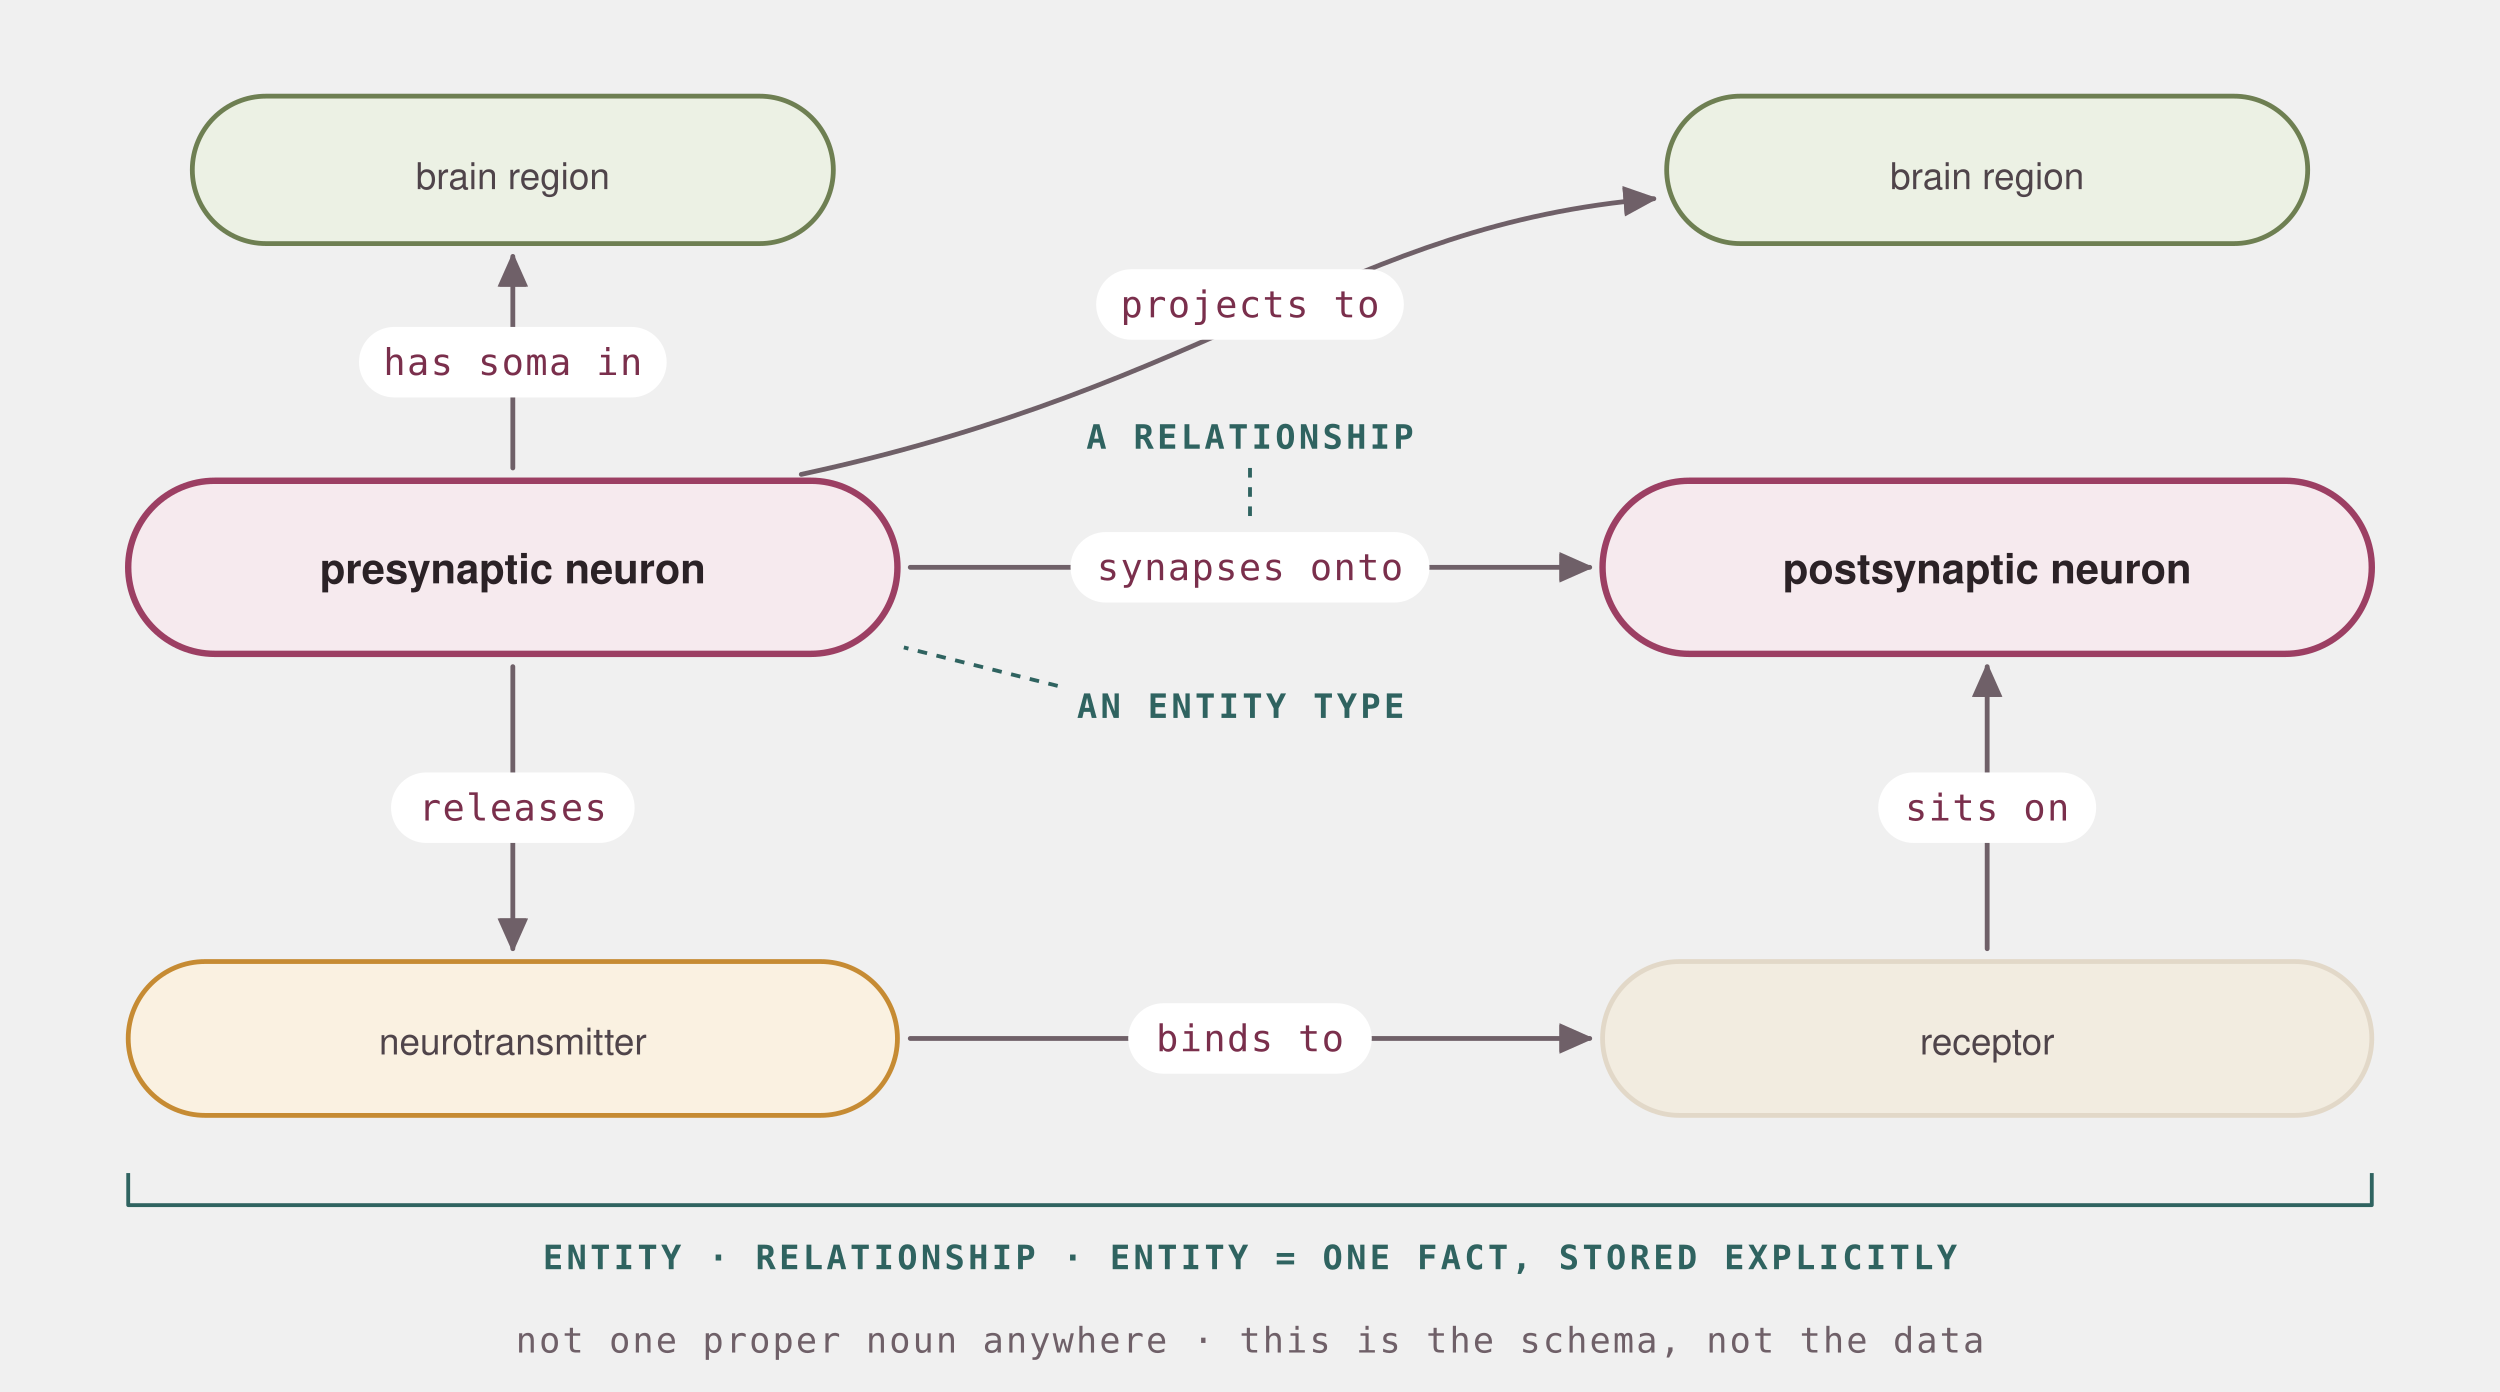
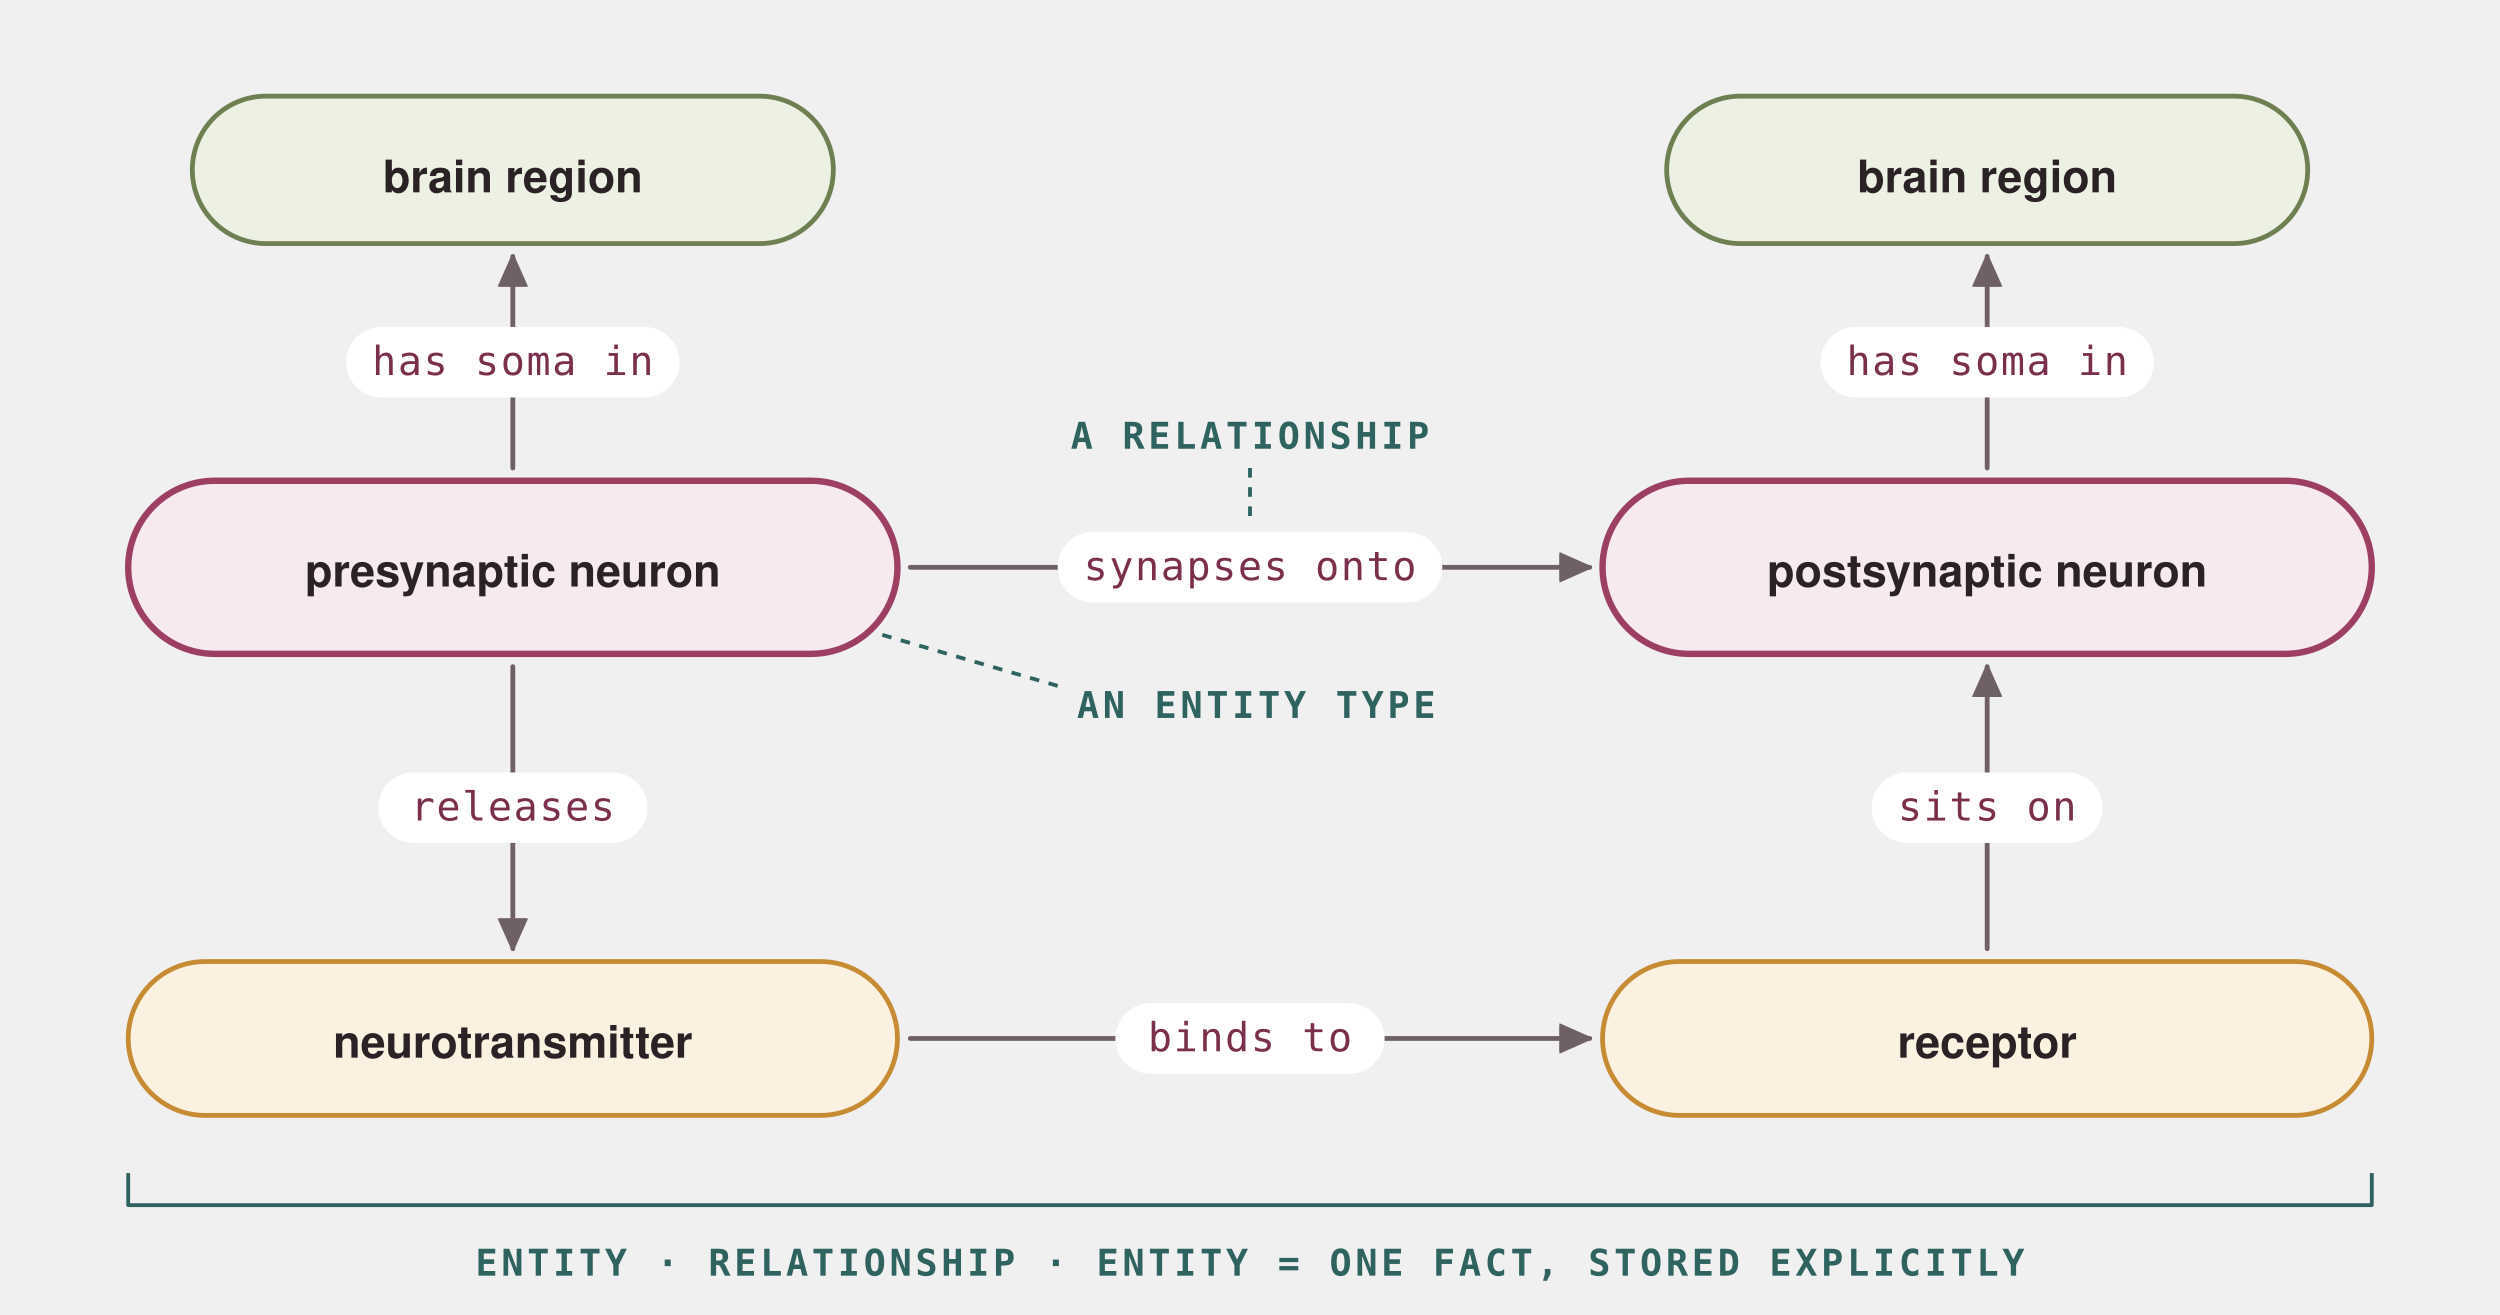
- <svg xmlns="http://www.w3.org/2000/svg" viewBox="0 0 780 434" width="780" height="434" role="img" aria-label="The generic vocabulary of neuroscience drawn as a knowledge graph schema, annotated with the AI terms: each box is an entity type, each arrow is a relationship, and a box-arrow-box triple is one fact.">
+ <svg xmlns="http://www.w3.org/2000/svg" viewBox="0 0 780 410" width="780" height="410" role="img" aria-label="The generic vocabulary of synaptic neuroscience drawn as a knowledge graph schema: a presynaptic neuron synapses onto a postsynaptic neuron and releases a neurotransmitter, which binds to a receptor sitting on the postsynaptic cell, and each neuron has its soma in a brain region. One box is marked as an entity type and one arrow as a relationship, as examples.">
  <style>
-     /* transparent background on purpose. Warm colours = neuroscience. Teal = AI vocabulary. */
-     .l  { font-family: system-ui, "Segoe UI", Helvetica, Arial, sans-serif; font-size: 13px; fill: #2B2226; font-weight: 600; }
-     .ls { font-family: system-ui, "Segoe UI", Helvetica, Arial, sans-serif; font-size: 11.5px; fill: #4F444A; }
-     .m  { font-family: Consolas, "IBM Plex Mono", ui-monospace, monospace; font-size: 11px; fill: #6F6068; letter-spacing: 0.06em; }
-     .e  { font-family: Consolas, "IBM Plex Mono", ui-monospace, monospace; font-size: 11.5px; fill: #7A2F4C; letter-spacing: 0.04em; }
-     .ai { font-family: Consolas, "IBM Plex Mono", ui-monospace, monospace; font-size: 10.5px; fill: #2F6360; letter-spacing: 0.1em; font-weight: 600; }
+     /* Transparent background on purpose. One size and one font per role:
+        node labels sans, everything else mono. Warm = neuroscience, teal = AI vocabulary. */
+     .l  { font-family: system-ui, "Segoe UI", Helvetica, Arial, sans-serif; font-size: 14px; fill: #2B2226; font-weight: 600; }
+     .e  { font-family: Consolas, "IBM Plex Mono", ui-monospace, monospace; font-size: 12.5px; fill: #7A2F4C; letter-spacing: 0.04em; }
+     .ai { font-family: Consolas, "IBM Plex Mono", ui-monospace, monospace; font-size: 11.5px; fill: #2F6360; letter-spacing: 0.1em; font-weight: 600; }
  </style>
  <defs>
    <marker id="sch" viewBox="0 0 10 10" refX="9" refY="5" markerWidth="7" markerHeight="7" orient="auto-start-reverse">
      <path d="M 0 1 L 9 5 L 0 9 z" fill="#6F6068" stroke="#6F6068" stroke-width="1" stroke-linejoin="round" />
    </marker>
  </defs>
  <path d="M 284 177 H 496" stroke="#6F6068" stroke-width="1.5" fill="none" stroke-linecap="round" marker-end="url(#sch)" />
  <path d="M 160 208 V 296" stroke="#6F6068" stroke-width="1.5" fill="none" stroke-linecap="round" marker-end="url(#sch)" />
  <path d="M 284 324 H 496" stroke="#6F6068" stroke-width="1.5" fill="none" stroke-linecap="round" marker-end="url(#sch)" />
  <path d="M 620 296 V 208" stroke="#6F6068" stroke-width="1.5" fill="none" stroke-linecap="round" marker-end="url(#sch)" />
  <path d="M 160 146 V 80" stroke="#6F6068" stroke-width="1.5" fill="none" stroke-linecap="round" marker-end="url(#sch)" />
-   <path d="M 250 148 C 380 120 420 70 516 62" stroke="#6F6068" stroke-width="1.5" fill="none" stroke-linecap="round" marker-end="url(#sch)" />
+   <path d="M 620 146 V 80" stroke="#6F6068" stroke-width="1.5" fill="none" stroke-linecap="round" marker-end="url(#sch)" />
  <rect x="60" y="30" width="200" height="46" rx="23" fill="#ECF1E4" stroke="#6E7F52" stroke-width="1.5" />
-   <text x="160" y="59" text-anchor="middle" class="ls">brain region</text>
+   <text x="160" y="60" text-anchor="middle" class="l">brain region</text>
  <rect x="520" y="30" width="200" height="46" rx="23" fill="#ECF1E4" stroke="#6E7F52" stroke-width="1.5" />
-   <text x="620" y="59" text-anchor="middle" class="ls">brain region</text>
+   <text x="620" y="60" text-anchor="middle" class="l">brain region</text>
  <rect x="40" y="150" width="240" height="54" rx="27" fill="#F6EAEE" stroke="#9C3F63" stroke-width="2" />
-   <text x="160" y="182" text-anchor="middle" class="l">presynaptic neuron</text>
+   <text x="160" y="183" text-anchor="middle" class="l">presynaptic neuron</text>
  <rect x="500" y="150" width="240" height="54" rx="27" fill="#F6EAEE" stroke="#9C3F63" stroke-width="2" />
-   <text x="620" y="182" text-anchor="middle" class="l">postsynaptic neuron</text>
+   <text x="620" y="183" text-anchor="middle" class="l">postsynaptic neuron</text>
  <rect x="40" y="300" width="240" height="48" rx="24" fill="#FAF1E1" stroke="#C68B33" stroke-width="1.5" />
-   <text x="160" y="329" text-anchor="middle" class="ls">neurotransmitter</text>
-   <rect x="500" y="300" width="240" height="48" rx="24" fill="#F2ECE0" stroke="#E2D8C8" stroke-width="1.5" />
-   <text x="620" y="329" text-anchor="middle" class="ls">receptor</text>
-   <rect x="334" y="166" width="112" height="22" rx="11" fill="#FFFFFF" />
+   <text x="160" y="330" text-anchor="middle" class="l">neurotransmitter</text>
+   <rect x="500" y="300" width="240" height="48" rx="24" fill="#FAF1E1" stroke="#C68B33" stroke-width="1.5" />
+   <text x="620" y="330" text-anchor="middle" class="l">receptor</text>
+   <rect x="330" y="166" width="120" height="22" rx="11" fill="#FFFFFF" />
  <text x="390" y="181" text-anchor="middle" class="e">synapses onto</text>
-   <rect x="122" y="241" width="76" height="22" rx="11" fill="#FFFFFF" />
+   <rect x="118" y="241" width="84" height="22" rx="11" fill="#FFFFFF" />
  <text x="160" y="256" text-anchor="middle" class="e">releases</text>
-   <rect x="352" y="313" width="76" height="22" rx="11" fill="#FFFFFF" />
+   <rect x="348" y="313" width="84" height="22" rx="11" fill="#FFFFFF" />
  <text x="390" y="328" text-anchor="middle" class="e">binds to</text>
-   <rect x="586" y="241" width="68" height="22" rx="11" fill="#FFFFFF" />
+   <rect x="584" y="241" width="72" height="22" rx="11" fill="#FFFFFF" />
  <text x="620" y="256" text-anchor="middle" class="e">sits on</text>
-   <rect x="112" y="102" width="96" height="22" rx="11" fill="#FFFFFF" />
+   <rect x="108" y="102" width="104" height="22" rx="11" fill="#FFFFFF" />
  <text x="160" y="117" text-anchor="middle" class="e">has soma in</text>
-   <rect x="342" y="84" width="96" height="22" rx="11" fill="#FFFFFF" />
-   <text x="390" y="99" text-anchor="middle" class="e">projects to</text>
-   <path d="M 330 214 L 282 202" stroke="#2F6360" stroke-width="1.2" fill="none" stroke-dasharray="3 3" />
+   <rect x="568" y="102" width="104" height="22" rx="11" fill="#FFFFFF" />
+   <text x="620" y="117" text-anchor="middle" class="e">has soma in</text>
+   <path d="M 330 214 L 275 198" stroke="#2F6360" stroke-width="1.2" fill="none" stroke-dasharray="3 3" />
  <text x="336" y="224" class="ai">AN ENTITY TYPE</text>
  <path d="M 390 146 V 163" stroke="#2F6360" stroke-width="1.2" fill="none" stroke-dasharray="3 3" />
  <text x="390" y="140" text-anchor="middle" class="ai">A RELATIONSHIP</text>
  <path d="M 40 366 V 376 H 740 V 366" stroke="#2F6360" stroke-width="1.2" fill="none" stroke-linejoin="round" />
-   <text x="390" y="396" text-anchor="middle" class="ai">ENTITY · RELATIONSHIP · ENTITY = ONE FACT, STORED EXPLICITLY</text>
-   <text x="390" y="422" text-anchor="middle" class="m">not one proper noun anywhere · this is the schema, not the data</text>
+   <text x="390" y="398" text-anchor="middle" class="ai">ENTITY · RELATIONSHIP · ENTITY = ONE FACT, STORED EXPLICITLY</text>
</svg>
